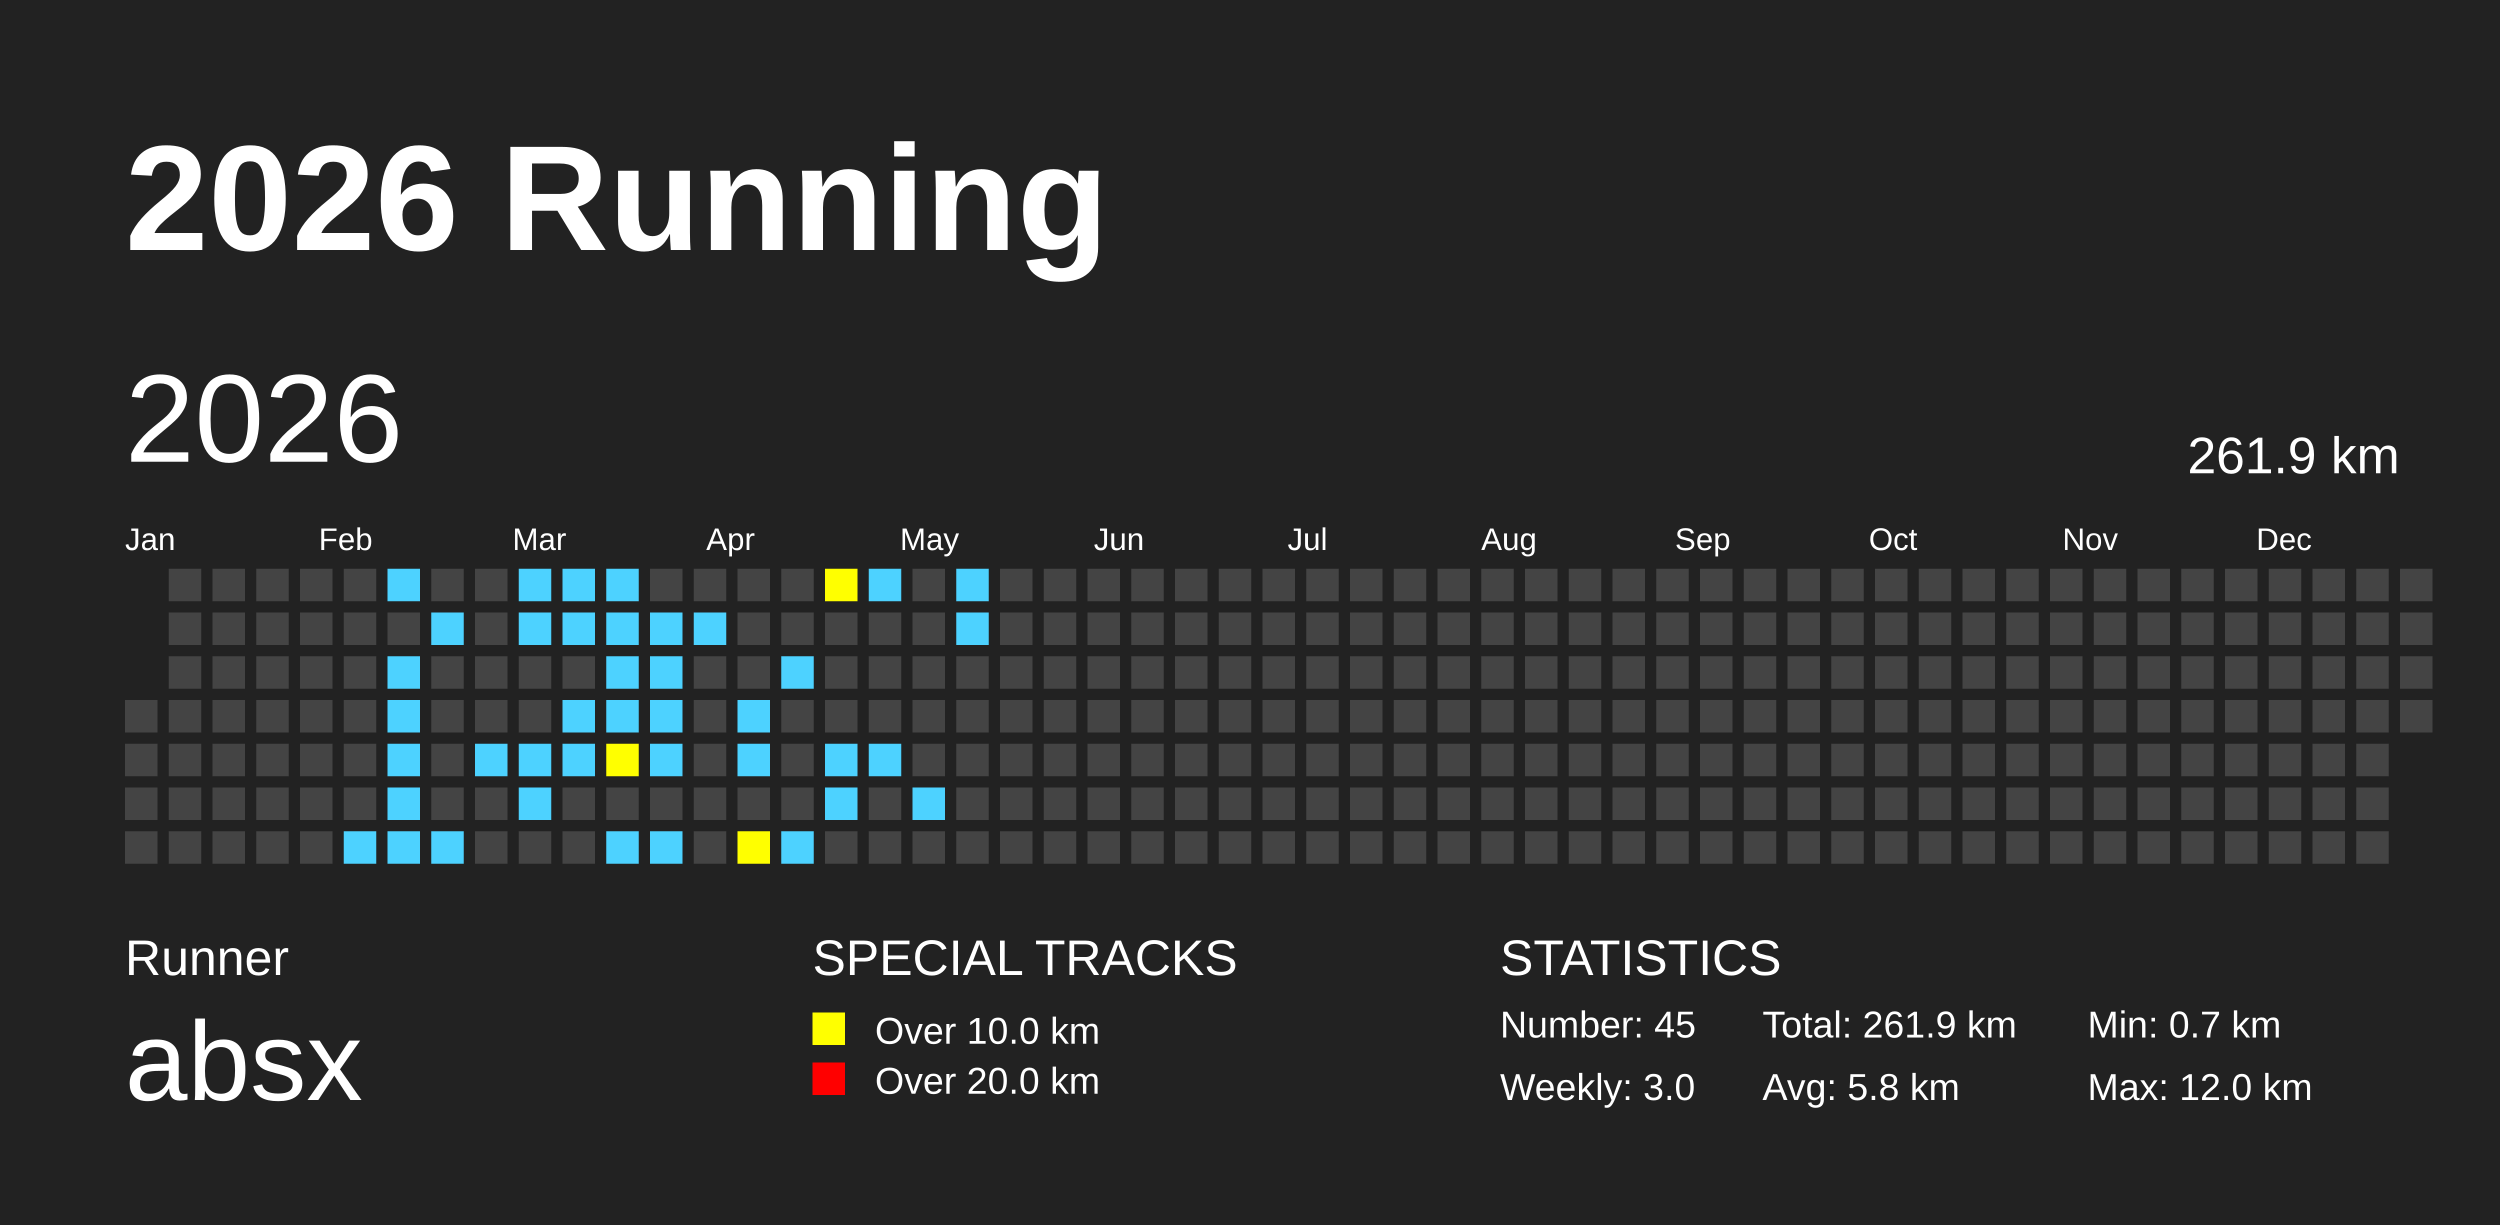
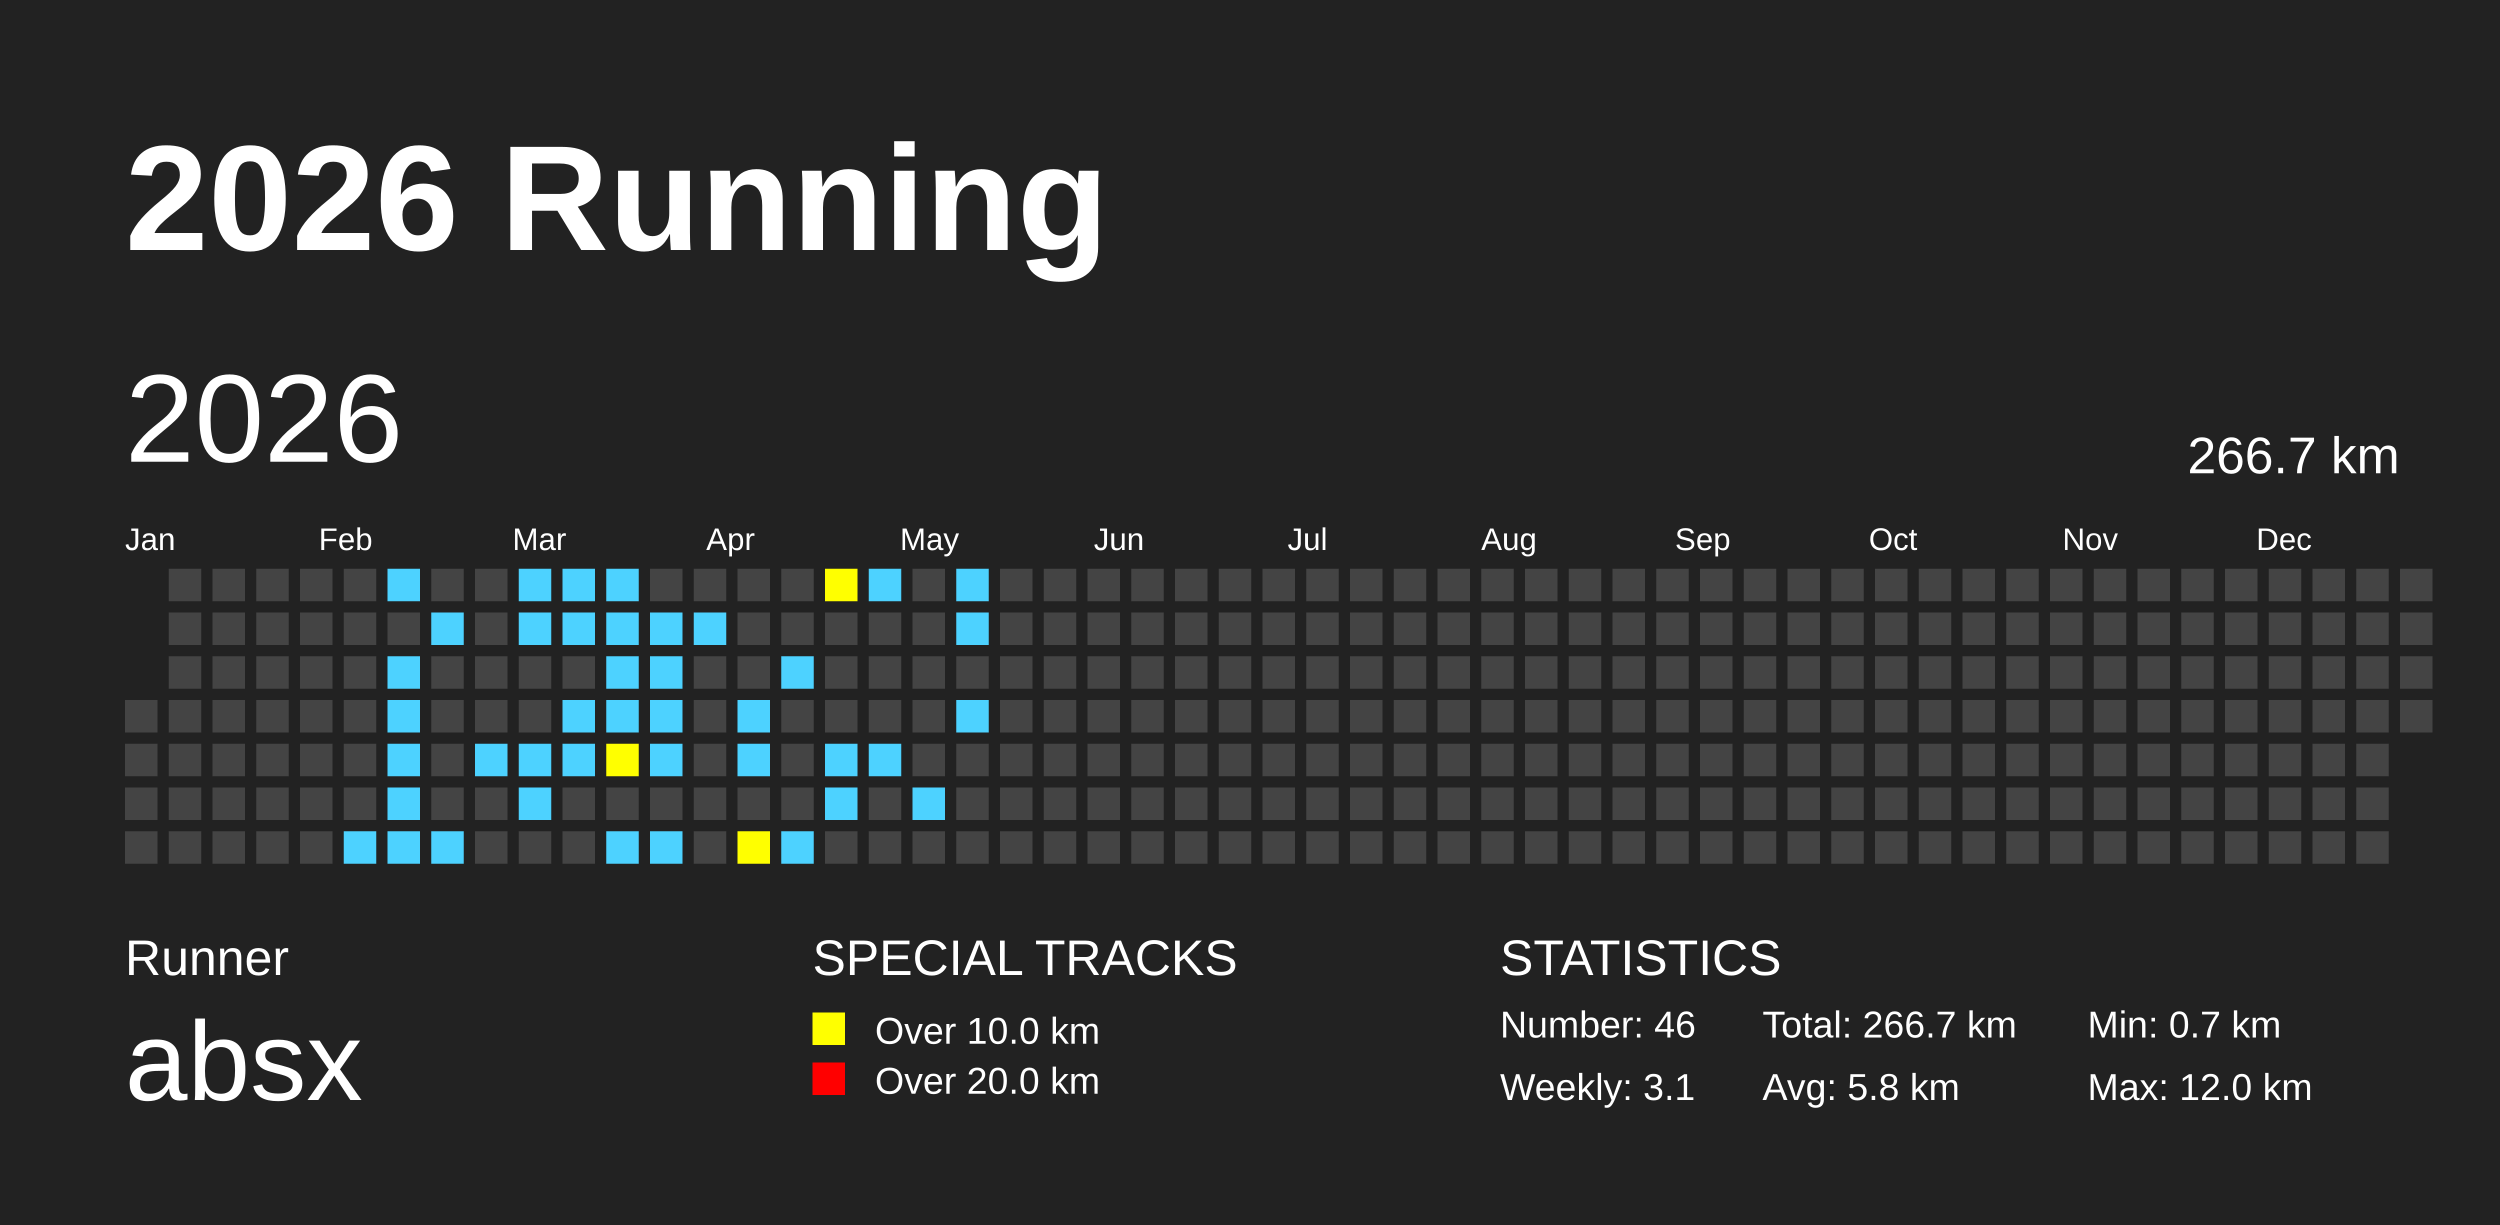
<svg xmlns="http://www.w3.org/2000/svg" baseProfile="full" height="98mm" version="1.1" viewBox="0,0,200,98" width="200mm">
  <defs />
  <rect fill="#222222" height="98" width="200" x="0" y="0" />
  <text fill="#FFFFFF" style="font-size:12px; font-family:Arial; font-weight:bold;" x="10" y="20">2026 Running</text>
  <text fill="#FFFFFF" style="font-size:4px; font-family:Arial" x="10" y="78">Runner</text>
  <text fill="#FFFFFF" style="font-size:9px; font-family:Arial" x="10" y="88">absx</text>
  <text fill="#FFFFFF" style="font-size:4px; font-family:Arial" x="65" y="78">SPECIAL TRACKS</text>
  <rect fill="yellow" height="2.6" width="2.6" x="65" y="81" />
  <text fill="#FFFFFF" style="font-size:3px; font-family:Arial" x="70" y="83.5">Over 10.0 km</text>
  <rect fill="red" height="2.6" width="2.6" x="65" y="85" />
  <text fill="#FFFFFF" style="font-size:3px; font-family:Arial" x="70" y="87.5">Over 20.0 km</text>
  <text fill="#FFFFFF" style="font-size:4px; font-family:Arial" x="120" y="78">STATISTICS</text>
-   <text fill="#FFFFFF" style="font-size:3px; font-family:Arial" x="120" y="83">Number: 45</text>
-   <text fill="#FFFFFF" style="font-size:3px; font-family:Arial" x="120" y="88">Weekly: 3.0</text>
-   <text fill="#FFFFFF" style="font-size:3px; font-family:Arial" x="141" y="83">Total: 261.9 km</text>
+   <text fill="#FFFFFF" style="font-size:3px; font-family:Arial" x="120" y="83">Number: 46</text>
+   <text fill="#FFFFFF" style="font-size:3px; font-family:Arial" x="120" y="88">Weekly: 3.1</text>
+   <text fill="#FFFFFF" style="font-size:3px; font-family:Arial" x="141" y="83">Total: 266.7 km</text>
  <text fill="#FFFFFF" style="font-size:3px; font-family:Arial" x="141" y="88">Avg: 5.8 km</text>
  <text fill="#FFFFFF" style="font-size:3px; font-family:Arial" x="167" y="83">Min: 0.7 km</text>
  <text fill="#FFFFFF" style="font-size:3px; font-family:Arial" x="167" y="88">Max: 12.0 km</text>
  <text dominant-baseline="hanging" fill="#FFFFFF" style="font-size:10.0px; font-family:Arial;" x="10" y="30">2026</text>
-   <text dominant-baseline="hanging" fill="#FFFFFF" style="font-size:4.125px; font-family:Arial;" x="175" y="35">261.9 km</text>
+   <text dominant-baseline="hanging" fill="#FFFFFF" style="font-size:4.125px; font-family:Arial;" x="175" y="35">266.7 km</text>
  <text fill="#FFFFFF" style="font-size:2.5px; font-family:Arial" x="10.0" y="44">Jan</text>
  <text fill="#FFFFFF" style="font-size:2.5px; font-family:Arial" x="25.5" y="44">Feb</text>
  <text fill="#FFFFFF" style="font-size:2.5px; font-family:Arial" x="41.0" y="44">Mar</text>
  <text fill="#FFFFFF" style="font-size:2.5px; font-family:Arial" x="56.5" y="44">Apr</text>
  <text fill="#FFFFFF" style="font-size:2.5px; font-family:Arial" x="72.0" y="44">May</text>
  <text fill="#FFFFFF" style="font-size:2.5px; font-family:Arial" x="87.5" y="44">Jun</text>
  <text fill="#FFFFFF" style="font-size:2.5px; font-family:Arial" x="103.0" y="44">Jul</text>
  <text fill="#FFFFFF" style="font-size:2.5px; font-family:Arial" x="118.5" y="44">Aug</text>
  <text fill="#FFFFFF" style="font-size:2.5px; font-family:Arial" x="134.0" y="44">Sep</text>
  <text fill="#FFFFFF" style="font-size:2.5px; font-family:Arial" x="149.5" y="44">Oct</text>
  <text fill="#FFFFFF" style="font-size:2.5px; font-family:Arial" x="165.0" y="44">Nov</text>
  <text fill="#FFFFFF" style="font-size:2.5px; font-family:Arial" x="180.5" y="44">Dec</text>
  <rect fill="#444444" height="2.6" width="2.6" x="10.0" y="56.0" />
  <rect fill="#444444" height="2.6" width="2.6" x="10.0" y="59.5" />
  <rect fill="#444444" height="2.6" width="2.6" x="10.0" y="63.0" />
  <rect fill="#444444" height="2.6" width="2.6" x="10.0" y="66.5" />
  <rect fill="#444444" height="2.6" width="2.6" x="13.5" y="45.5" />
  <rect fill="#444444" height="2.6" width="2.6" x="13.5" y="49.0" />
  <rect fill="#444444" height="2.6" width="2.6" x="13.5" y="52.5" />
  <rect fill="#444444" height="2.6" width="2.6" x="13.5" y="56.0" />
  <rect fill="#444444" height="2.6" width="2.6" x="13.5" y="59.5" />
  <rect fill="#444444" height="2.6" width="2.6" x="13.5" y="63.0" />
  <rect fill="#444444" height="2.6" width="2.6" x="13.5" y="66.5" />
  <rect fill="#444444" height="2.6" width="2.6" x="17.0" y="45.5" />
  <rect fill="#444444" height="2.6" width="2.6" x="17.0" y="49.0" />
  <rect fill="#444444" height="2.6" width="2.6" x="17.0" y="52.5" />
  <rect fill="#444444" height="2.6" width="2.6" x="17.0" y="56.0" />
  <rect fill="#444444" height="2.6" width="2.6" x="17.0" y="59.5" />
  <rect fill="#444444" height="2.6" width="2.6" x="17.0" y="63.0" />
  <rect fill="#444444" height="2.6" width="2.6" x="17.0" y="66.5" />
  <rect fill="#444444" height="2.6" width="2.6" x="20.5" y="45.5" />
  <rect fill="#444444" height="2.6" width="2.6" x="20.5" y="49.0" />
  <rect fill="#444444" height="2.6" width="2.6" x="20.5" y="52.5" />
  <rect fill="#444444" height="2.6" width="2.6" x="20.5" y="56.0" />
  <rect fill="#444444" height="2.6" width="2.6" x="20.5" y="59.5" />
  <rect fill="#444444" height="2.6" width="2.6" x="20.5" y="63.0" />
  <rect fill="#444444" height="2.6" width="2.6" x="20.5" y="66.5" />
  <rect fill="#444444" height="2.6" width="2.6" x="24.0" y="45.5" />
  <rect fill="#444444" height="2.6" width="2.6" x="24.0" y="49.0" />
  <rect fill="#444444" height="2.6" width="2.6" x="24.0" y="52.5" />
  <rect fill="#444444" height="2.6" width="2.6" x="24.0" y="56.0" />
  <rect fill="#444444" height="2.6" width="2.6" x="24.0" y="59.5" />
  <rect fill="#444444" height="2.6" width="2.6" x="24.0" y="63.0" />
  <rect fill="#444444" height="2.6" width="2.6" x="24.0" y="66.5" />
  <rect fill="#444444" height="2.6" width="2.6" x="27.5" y="45.5" />
  <rect fill="#444444" height="2.6" width="2.6" x="27.5" y="49.0" />
  <rect fill="#444444" height="2.6" width="2.6" x="27.5" y="52.5" />
  <rect fill="#444444" height="2.6" width="2.6" x="27.5" y="56.0" />
  <rect fill="#444444" height="2.6" width="2.6" x="27.5" y="59.5" />
  <rect fill="#444444" height="2.6" width="2.6" x="27.5" y="63.0" />
  <rect fill="#4DD2FF" height="2.6" width="2.6" x="27.5" y="66.5" />
  <rect fill="#4DD2FF" height="2.6" width="2.6" x="31.0" y="45.5" />
  <rect fill="#444444" height="2.6" width="2.6" x="31.0" y="49.0" />
  <rect fill="#4DD2FF" height="2.6" width="2.6" x="31.0" y="52.5" />
  <rect fill="#4DD2FF" height="2.6" width="2.6" x="31.0" y="56.0" />
  <rect fill="#4DD2FF" height="2.6" width="2.6" x="31.0" y="59.5" />
  <rect fill="#4DD2FF" height="2.6" width="2.6" x="31.0" y="63.0" />
  <rect fill="#4DD2FF" height="2.6" width="2.6" x="31.0" y="66.5" />
  <rect fill="#444444" height="2.6" width="2.6" x="34.5" y="45.5" />
  <rect fill="#4DD2FF" height="2.6" width="2.6" x="34.5" y="49.0" />
  <rect fill="#444444" height="2.6" width="2.6" x="34.5" y="52.5" />
  <rect fill="#444444" height="2.6" width="2.6" x="34.5" y="56.0" />
  <rect fill="#444444" height="2.6" width="2.6" x="34.5" y="59.5" />
  <rect fill="#444444" height="2.6" width="2.6" x="34.5" y="63.0" />
  <rect fill="#4DD2FF" height="2.6" width="2.6" x="34.5" y="66.5" />
  <rect fill="#444444" height="2.6" width="2.6" x="38.0" y="45.5" />
  <rect fill="#444444" height="2.6" width="2.6" x="38.0" y="49.0" />
  <rect fill="#444444" height="2.6" width="2.6" x="38.0" y="52.5" />
  <rect fill="#444444" height="2.6" width="2.6" x="38.0" y="56.0" />
  <rect fill="#4DD2FF" height="2.6" width="2.6" x="38.0" y="59.5" />
  <rect fill="#444444" height="2.6" width="2.6" x="38.0" y="63.0" />
  <rect fill="#444444" height="2.6" width="2.6" x="38.0" y="66.5" />
  <rect fill="#4DD2FF" height="2.6" width="2.6" x="41.5" y="45.5" />
  <rect fill="#4DD2FF" height="2.6" width="2.6" x="41.5" y="49.0" />
  <rect fill="#444444" height="2.6" width="2.6" x="41.5" y="52.5" />
  <rect fill="#444444" height="2.6" width="2.6" x="41.5" y="56.0" />
  <rect fill="#4DD2FF" height="2.6" width="2.6" x="41.5" y="59.5" />
  <rect fill="#4DD2FF" height="2.6" width="2.6" x="41.5" y="63.0" />
  <rect fill="#444444" height="2.6" width="2.6" x="41.5" y="66.5" />
  <rect fill="#4DD2FF" height="2.6" width="2.6" x="45.0" y="45.5" />
  <rect fill="#4DD2FF" height="2.6" width="2.6" x="45.0" y="49.0" />
  <rect fill="#444444" height="2.6" width="2.6" x="45.0" y="52.5" />
  <rect fill="#4DD2FF" height="2.6" width="2.6" x="45.0" y="56.0" />
  <rect fill="#4DD2FF" height="2.6" width="2.6" x="45.0" y="59.5" />
  <rect fill="#444444" height="2.6" width="2.6" x="45.0" y="63.0" />
  <rect fill="#444444" height="2.6" width="2.6" x="45.0" y="66.5" />
  <rect fill="#4DD2FF" height="2.6" width="2.6" x="48.5" y="45.5" />
  <rect fill="#4DD2FF" height="2.6" width="2.6" x="48.5" y="49.0" />
  <rect fill="#4DD2FF" height="2.6" width="2.6" x="48.5" y="52.5" />
  <rect fill="#4DD2FF" height="2.6" width="2.6" x="48.5" y="56.0" />
  <rect fill="yellow" height="2.6" width="2.6" x="48.5" y="59.5" />
  <rect fill="#444444" height="2.6" width="2.6" x="48.5" y="63.0" />
  <rect fill="#4DD2FF" height="2.6" width="2.6" x="48.5" y="66.5" />
  <rect fill="#444444" height="2.6" width="2.6" x="52.0" y="45.5" />
  <rect fill="#4DD2FF" height="2.6" width="2.6" x="52.0" y="49.0" />
  <rect fill="#4DD2FF" height="2.6" width="2.6" x="52.0" y="52.5" />
  <rect fill="#4DD2FF" height="2.6" width="2.6" x="52.0" y="56.0" />
  <rect fill="#4DD2FF" height="2.6" width="2.6" x="52.0" y="59.5" />
  <rect fill="#444444" height="2.6" width="2.6" x="52.0" y="63.0" />
  <rect fill="#4DD2FF" height="2.6" width="2.6" x="52.0" y="66.5" />
  <rect fill="#444444" height="2.6" width="2.6" x="55.5" y="45.5" />
  <rect fill="#4DD2FF" height="2.6" width="2.6" x="55.5" y="49.0" />
  <rect fill="#444444" height="2.6" width="2.6" x="55.5" y="52.5" />
  <rect fill="#444444" height="2.6" width="2.6" x="55.5" y="56.0" />
  <rect fill="#444444" height="2.6" width="2.6" x="55.5" y="59.5" />
  <rect fill="#444444" height="2.6" width="2.6" x="55.5" y="63.0" />
  <rect fill="#444444" height="2.6" width="2.6" x="55.5" y="66.5" />
  <rect fill="#444444" height="2.6" width="2.6" x="59.0" y="45.5" />
  <rect fill="#444444" height="2.6" width="2.6" x="59.0" y="49.0" />
  <rect fill="#444444" height="2.6" width="2.6" x="59.0" y="52.5" />
  <rect fill="#4DD2FF" height="2.6" width="2.6" x="59.0" y="56.0" />
  <rect fill="#4DD2FF" height="2.6" width="2.6" x="59.0" y="59.5" />
  <rect fill="#444444" height="2.6" width="2.6" x="59.0" y="63.0" />
  <rect fill="yellow" height="2.6" width="2.6" x="59.0" y="66.5" />
  <rect fill="#444444" height="2.6" width="2.6" x="62.5" y="45.5" />
  <rect fill="#444444" height="2.6" width="2.6" x="62.5" y="49.0" />
  <rect fill="#4DD2FF" height="2.6" width="2.6" x="62.5" y="52.5" />
  <rect fill="#444444" height="2.6" width="2.6" x="62.5" y="56.0" />
  <rect fill="#444444" height="2.6" width="2.6" x="62.5" y="59.5" />
  <rect fill="#444444" height="2.6" width="2.6" x="62.5" y="63.0" />
  <rect fill="#4DD2FF" height="2.6" width="2.6" x="62.5" y="66.5" />
  <rect fill="yellow" height="2.6" width="2.6" x="66.0" y="45.5" />
  <rect fill="#444444" height="2.6" width="2.6" x="66.0" y="49.0" />
  <rect fill="#444444" height="2.6" width="2.6" x="66.0" y="52.5" />
  <rect fill="#444444" height="2.6" width="2.6" x="66.0" y="56.0" />
  <rect fill="#4DD2FF" height="2.6" width="2.6" x="66.0" y="59.5" />
  <rect fill="#4DD2FF" height="2.6" width="2.6" x="66.0" y="63.0" />
  <rect fill="#444444" height="2.6" width="2.6" x="66.0" y="66.5" />
  <rect fill="#4DD2FF" height="2.6" width="2.6" x="69.5" y="45.5" />
  <rect fill="#444444" height="2.6" width="2.6" x="69.5" y="49.0" />
  <rect fill="#444444" height="2.6" width="2.6" x="69.5" y="52.5" />
  <rect fill="#444444" height="2.6" width="2.6" x="69.5" y="56.0" />
  <rect fill="#4DD2FF" height="2.6" width="2.6" x="69.5" y="59.5" />
  <rect fill="#444444" height="2.6" width="2.6" x="69.5" y="63.0" />
  <rect fill="#444444" height="2.6" width="2.6" x="69.5" y="66.5" />
  <rect fill="#444444" height="2.6" width="2.6" x="73.0" y="45.5" />
  <rect fill="#444444" height="2.6" width="2.6" x="73.0" y="49.0" />
  <rect fill="#444444" height="2.6" width="2.6" x="73.0" y="52.5" />
  <rect fill="#444444" height="2.6" width="2.6" x="73.0" y="56.0" />
  <rect fill="#444444" height="2.6" width="2.6" x="73.0" y="59.5" />
  <rect fill="#4DD2FF" height="2.6" width="2.6" x="73.0" y="63.0" />
  <rect fill="#444444" height="2.6" width="2.6" x="73.0" y="66.5" />
  <rect fill="#4DD2FF" height="2.6" width="2.6" x="76.5" y="45.5" />
  <rect fill="#4DD2FF" height="2.6" width="2.6" x="76.5" y="49.0" />
  <rect fill="#444444" height="2.6" width="2.6" x="76.5" y="52.5" />
-   <rect fill="#444444" height="2.6" width="2.6" x="76.5" y="56.0" />
+   <rect fill="#4DD2FF" height="2.6" width="2.6" x="76.5" y="56.0" />
  <rect fill="#444444" height="2.6" width="2.6" x="76.5" y="59.5" />
  <rect fill="#444444" height="2.6" width="2.6" x="76.5" y="63.0" />
  <rect fill="#444444" height="2.6" width="2.6" x="76.5" y="66.5" />
  <rect fill="#444444" height="2.6" width="2.6" x="80.0" y="45.5" />
  <rect fill="#444444" height="2.6" width="2.6" x="80.0" y="49.0" />
  <rect fill="#444444" height="2.6" width="2.6" x="80.0" y="52.5" />
  <rect fill="#444444" height="2.6" width="2.6" x="80.0" y="56.0" />
  <rect fill="#444444" height="2.6" width="2.6" x="80.0" y="59.5" />
  <rect fill="#444444" height="2.6" width="2.6" x="80.0" y="63.0" />
  <rect fill="#444444" height="2.6" width="2.6" x="80.0" y="66.5" />
  <rect fill="#444444" height="2.6" width="2.6" x="83.5" y="45.5" />
  <rect fill="#444444" height="2.6" width="2.6" x="83.5" y="49.0" />
  <rect fill="#444444" height="2.6" width="2.6" x="83.5" y="52.5" />
  <rect fill="#444444" height="2.6" width="2.6" x="83.5" y="56.0" />
  <rect fill="#444444" height="2.6" width="2.6" x="83.5" y="59.5" />
  <rect fill="#444444" height="2.6" width="2.6" x="83.5" y="63.0" />
  <rect fill="#444444" height="2.6" width="2.6" x="83.5" y="66.5" />
  <rect fill="#444444" height="2.6" width="2.6" x="87.0" y="45.5" />
  <rect fill="#444444" height="2.6" width="2.6" x="87.0" y="49.0" />
  <rect fill="#444444" height="2.6" width="2.6" x="87.0" y="52.5" />
  <rect fill="#444444" height="2.6" width="2.6" x="87.0" y="56.0" />
  <rect fill="#444444" height="2.6" width="2.6" x="87.0" y="59.5" />
  <rect fill="#444444" height="2.6" width="2.6" x="87.0" y="63.0" />
  <rect fill="#444444" height="2.6" width="2.6" x="87.0" y="66.5" />
  <rect fill="#444444" height="2.6" width="2.6" x="90.5" y="45.5" />
  <rect fill="#444444" height="2.6" width="2.6" x="90.5" y="49.0" />
  <rect fill="#444444" height="2.6" width="2.6" x="90.5" y="52.5" />
  <rect fill="#444444" height="2.6" width="2.6" x="90.5" y="56.0" />
  <rect fill="#444444" height="2.6" width="2.6" x="90.5" y="59.5" />
  <rect fill="#444444" height="2.6" width="2.6" x="90.5" y="63.0" />
  <rect fill="#444444" height="2.6" width="2.6" x="90.5" y="66.5" />
  <rect fill="#444444" height="2.6" width="2.6" x="94.0" y="45.5" />
  <rect fill="#444444" height="2.6" width="2.6" x="94.0" y="49.0" />
  <rect fill="#444444" height="2.6" width="2.6" x="94.0" y="52.5" />
  <rect fill="#444444" height="2.6" width="2.6" x="94.0" y="56.0" />
  <rect fill="#444444" height="2.6" width="2.6" x="94.0" y="59.5" />
  <rect fill="#444444" height="2.6" width="2.6" x="94.0" y="63.0" />
  <rect fill="#444444" height="2.6" width="2.6" x="94.0" y="66.5" />
  <rect fill="#444444" height="2.6" width="2.6" x="97.5" y="45.5" />
  <rect fill="#444444" height="2.6" width="2.6" x="97.5" y="49.0" />
  <rect fill="#444444" height="2.6" width="2.6" x="97.5" y="52.5" />
  <rect fill="#444444" height="2.6" width="2.6" x="97.5" y="56.0" />
  <rect fill="#444444" height="2.6" width="2.6" x="97.5" y="59.5" />
  <rect fill="#444444" height="2.6" width="2.6" x="97.5" y="63.0" />
  <rect fill="#444444" height="2.6" width="2.6" x="97.5" y="66.5" />
  <rect fill="#444444" height="2.6" width="2.6" x="101.0" y="45.5" />
  <rect fill="#444444" height="2.6" width="2.6" x="101.0" y="49.0" />
  <rect fill="#444444" height="2.6" width="2.6" x="101.0" y="52.5" />
  <rect fill="#444444" height="2.6" width="2.6" x="101.0" y="56.0" />
  <rect fill="#444444" height="2.6" width="2.6" x="101.0" y="59.5" />
  <rect fill="#444444" height="2.6" width="2.6" x="101.0" y="63.0" />
  <rect fill="#444444" height="2.6" width="2.6" x="101.0" y="66.5" />
  <rect fill="#444444" height="2.6" width="2.6" x="104.5" y="45.5" />
  <rect fill="#444444" height="2.6" width="2.6" x="104.5" y="49.0" />
  <rect fill="#444444" height="2.6" width="2.6" x="104.5" y="52.5" />
  <rect fill="#444444" height="2.6" width="2.6" x="104.5" y="56.0" />
  <rect fill="#444444" height="2.6" width="2.6" x="104.5" y="59.5" />
  <rect fill="#444444" height="2.6" width="2.6" x="104.5" y="63.0" />
  <rect fill="#444444" height="2.6" width="2.6" x="104.5" y="66.5" />
  <rect fill="#444444" height="2.6" width="2.6" x="108.0" y="45.5" />
  <rect fill="#444444" height="2.6" width="2.6" x="108.0" y="49.0" />
  <rect fill="#444444" height="2.6" width="2.6" x="108.0" y="52.5" />
  <rect fill="#444444" height="2.6" width="2.6" x="108.0" y="56.0" />
  <rect fill="#444444" height="2.6" width="2.6" x="108.0" y="59.5" />
  <rect fill="#444444" height="2.6" width="2.6" x="108.0" y="63.0" />
  <rect fill="#444444" height="2.6" width="2.6" x="108.0" y="66.5" />
  <rect fill="#444444" height="2.6" width="2.6" x="111.5" y="45.5" />
  <rect fill="#444444" height="2.6" width="2.6" x="111.5" y="49.0" />
  <rect fill="#444444" height="2.6" width="2.6" x="111.5" y="52.5" />
  <rect fill="#444444" height="2.6" width="2.6" x="111.5" y="56.0" />
  <rect fill="#444444" height="2.6" width="2.6" x="111.5" y="59.5" />
  <rect fill="#444444" height="2.6" width="2.6" x="111.5" y="63.0" />
  <rect fill="#444444" height="2.6" width="2.6" x="111.5" y="66.5" />
  <rect fill="#444444" height="2.6" width="2.6" x="115.0" y="45.5" />
  <rect fill="#444444" height="2.6" width="2.6" x="115.0" y="49.0" />
  <rect fill="#444444" height="2.6" width="2.6" x="115.0" y="52.5" />
  <rect fill="#444444" height="2.6" width="2.6" x="115.0" y="56.0" />
  <rect fill="#444444" height="2.6" width="2.6" x="115.0" y="59.5" />
  <rect fill="#444444" height="2.6" width="2.6" x="115.0" y="63.0" />
  <rect fill="#444444" height="2.6" width="2.6" x="115.0" y="66.5" />
  <rect fill="#444444" height="2.6" width="2.6" x="118.5" y="45.5" />
  <rect fill="#444444" height="2.6" width="2.6" x="118.5" y="49.0" />
  <rect fill="#444444" height="2.6" width="2.6" x="118.5" y="52.5" />
  <rect fill="#444444" height="2.6" width="2.6" x="118.5" y="56.0" />
  <rect fill="#444444" height="2.6" width="2.6" x="118.5" y="59.5" />
  <rect fill="#444444" height="2.6" width="2.6" x="118.5" y="63.0" />
  <rect fill="#444444" height="2.6" width="2.6" x="118.5" y="66.5" />
  <rect fill="#444444" height="2.6" width="2.6" x="122.0" y="45.5" />
  <rect fill="#444444" height="2.6" width="2.6" x="122.0" y="49.0" />
  <rect fill="#444444" height="2.6" width="2.6" x="122.0" y="52.5" />
  <rect fill="#444444" height="2.6" width="2.6" x="122.0" y="56.0" />
  <rect fill="#444444" height="2.6" width="2.6" x="122.0" y="59.5" />
  <rect fill="#444444" height="2.6" width="2.6" x="122.0" y="63.0" />
  <rect fill="#444444" height="2.6" width="2.6" x="122.0" y="66.5" />
  <rect fill="#444444" height="2.6" width="2.6" x="125.5" y="45.5" />
  <rect fill="#444444" height="2.6" width="2.6" x="125.5" y="49.0" />
  <rect fill="#444444" height="2.6" width="2.6" x="125.5" y="52.5" />
  <rect fill="#444444" height="2.6" width="2.6" x="125.5" y="56.0" />
  <rect fill="#444444" height="2.6" width="2.6" x="125.5" y="59.5" />
  <rect fill="#444444" height="2.6" width="2.6" x="125.5" y="63.0" />
  <rect fill="#444444" height="2.6" width="2.6" x="125.5" y="66.5" />
  <rect fill="#444444" height="2.6" width="2.6" x="129.0" y="45.5" />
  <rect fill="#444444" height="2.6" width="2.6" x="129.0" y="49.0" />
  <rect fill="#444444" height="2.6" width="2.6" x="129.0" y="52.5" />
  <rect fill="#444444" height="2.6" width="2.6" x="129.0" y="56.0" />
  <rect fill="#444444" height="2.6" width="2.6" x="129.0" y="59.5" />
  <rect fill="#444444" height="2.6" width="2.6" x="129.0" y="63.0" />
  <rect fill="#444444" height="2.6" width="2.6" x="129.0" y="66.5" />
  <rect fill="#444444" height="2.6" width="2.6" x="132.5" y="45.5" />
  <rect fill="#444444" height="2.6" width="2.6" x="132.5" y="49.0" />
  <rect fill="#444444" height="2.6" width="2.6" x="132.5" y="52.5" />
  <rect fill="#444444" height="2.6" width="2.6" x="132.5" y="56.0" />
  <rect fill="#444444" height="2.6" width="2.6" x="132.5" y="59.5" />
  <rect fill="#444444" height="2.6" width="2.6" x="132.5" y="63.0" />
  <rect fill="#444444" height="2.6" width="2.6" x="132.5" y="66.5" />
  <rect fill="#444444" height="2.6" width="2.6" x="136.0" y="45.5" />
  <rect fill="#444444" height="2.6" width="2.6" x="136.0" y="49.0" />
  <rect fill="#444444" height="2.6" width="2.6" x="136.0" y="52.5" />
  <rect fill="#444444" height="2.6" width="2.6" x="136.0" y="56.0" />
  <rect fill="#444444" height="2.6" width="2.6" x="136.0" y="59.5" />
  <rect fill="#444444" height="2.6" width="2.6" x="136.0" y="63.0" />
  <rect fill="#444444" height="2.6" width="2.6" x="136.0" y="66.5" />
  <rect fill="#444444" height="2.6" width="2.6" x="139.5" y="45.5" />
  <rect fill="#444444" height="2.6" width="2.6" x="139.5" y="49.0" />
  <rect fill="#444444" height="2.6" width="2.6" x="139.5" y="52.5" />
  <rect fill="#444444" height="2.6" width="2.6" x="139.5" y="56.0" />
  <rect fill="#444444" height="2.6" width="2.6" x="139.5" y="59.5" />
  <rect fill="#444444" height="2.6" width="2.6" x="139.5" y="63.0" />
  <rect fill="#444444" height="2.6" width="2.6" x="139.5" y="66.5" />
  <rect fill="#444444" height="2.6" width="2.6" x="143.0" y="45.5" />
  <rect fill="#444444" height="2.6" width="2.6" x="143.0" y="49.0" />
  <rect fill="#444444" height="2.6" width="2.6" x="143.0" y="52.5" />
  <rect fill="#444444" height="2.6" width="2.6" x="143.0" y="56.0" />
  <rect fill="#444444" height="2.6" width="2.6" x="143.0" y="59.5" />
  <rect fill="#444444" height="2.6" width="2.6" x="143.0" y="63.0" />
  <rect fill="#444444" height="2.6" width="2.6" x="143.0" y="66.5" />
  <rect fill="#444444" height="2.6" width="2.6" x="146.5" y="45.5" />
  <rect fill="#444444" height="2.6" width="2.6" x="146.5" y="49.0" />
  <rect fill="#444444" height="2.6" width="2.6" x="146.5" y="52.5" />
  <rect fill="#444444" height="2.6" width="2.6" x="146.5" y="56.0" />
  <rect fill="#444444" height="2.6" width="2.6" x="146.5" y="59.5" />
  <rect fill="#444444" height="2.6" width="2.6" x="146.5" y="63.0" />
  <rect fill="#444444" height="2.6" width="2.6" x="146.5" y="66.5" />
  <rect fill="#444444" height="2.6" width="2.6" x="150.0" y="45.5" />
  <rect fill="#444444" height="2.6" width="2.6" x="150.0" y="49.0" />
  <rect fill="#444444" height="2.6" width="2.6" x="150.0" y="52.5" />
  <rect fill="#444444" height="2.6" width="2.6" x="150.0" y="56.0" />
  <rect fill="#444444" height="2.6" width="2.6" x="150.0" y="59.5" />
  <rect fill="#444444" height="2.6" width="2.6" x="150.0" y="63.0" />
  <rect fill="#444444" height="2.6" width="2.6" x="150.0" y="66.5" />
  <rect fill="#444444" height="2.6" width="2.6" x="153.5" y="45.5" />
  <rect fill="#444444" height="2.6" width="2.6" x="153.5" y="49.0" />
  <rect fill="#444444" height="2.6" width="2.6" x="153.5" y="52.5" />
  <rect fill="#444444" height="2.6" width="2.6" x="153.5" y="56.0" />
  <rect fill="#444444" height="2.6" width="2.6" x="153.5" y="59.5" />
  <rect fill="#444444" height="2.6" width="2.6" x="153.5" y="63.0" />
  <rect fill="#444444" height="2.6" width="2.6" x="153.5" y="66.5" />
  <rect fill="#444444" height="2.6" width="2.6" x="157.0" y="45.5" />
  <rect fill="#444444" height="2.6" width="2.6" x="157.0" y="49.0" />
  <rect fill="#444444" height="2.6" width="2.6" x="157.0" y="52.5" />
  <rect fill="#444444" height="2.6" width="2.6" x="157.0" y="56.0" />
  <rect fill="#444444" height="2.6" width="2.6" x="157.0" y="59.5" />
  <rect fill="#444444" height="2.6" width="2.6" x="157.0" y="63.0" />
  <rect fill="#444444" height="2.6" width="2.6" x="157.0" y="66.5" />
  <rect fill="#444444" height="2.6" width="2.6" x="160.5" y="45.5" />
  <rect fill="#444444" height="2.6" width="2.6" x="160.5" y="49.0" />
  <rect fill="#444444" height="2.6" width="2.6" x="160.5" y="52.5" />
  <rect fill="#444444" height="2.6" width="2.6" x="160.5" y="56.0" />
  <rect fill="#444444" height="2.6" width="2.6" x="160.5" y="59.5" />
  <rect fill="#444444" height="2.6" width="2.6" x="160.5" y="63.0" />
  <rect fill="#444444" height="2.6" width="2.6" x="160.5" y="66.5" />
  <rect fill="#444444" height="2.6" width="2.6" x="164.0" y="45.5" />
  <rect fill="#444444" height="2.6" width="2.6" x="164.0" y="49.0" />
  <rect fill="#444444" height="2.6" width="2.6" x="164.0" y="52.5" />
  <rect fill="#444444" height="2.6" width="2.6" x="164.0" y="56.0" />
  <rect fill="#444444" height="2.6" width="2.6" x="164.0" y="59.5" />
  <rect fill="#444444" height="2.6" width="2.6" x="164.0" y="63.0" />
  <rect fill="#444444" height="2.6" width="2.6" x="164.0" y="66.5" />
  <rect fill="#444444" height="2.6" width="2.6" x="167.5" y="45.5" />
  <rect fill="#444444" height="2.6" width="2.6" x="167.5" y="49.0" />
  <rect fill="#444444" height="2.6" width="2.6" x="167.5" y="52.5" />
  <rect fill="#444444" height="2.6" width="2.6" x="167.5" y="56.0" />
  <rect fill="#444444" height="2.6" width="2.6" x="167.5" y="59.5" />
  <rect fill="#444444" height="2.6" width="2.6" x="167.5" y="63.0" />
  <rect fill="#444444" height="2.6" width="2.6" x="167.5" y="66.5" />
  <rect fill="#444444" height="2.6" width="2.6" x="171.0" y="45.5" />
  <rect fill="#444444" height="2.6" width="2.6" x="171.0" y="49.0" />
  <rect fill="#444444" height="2.6" width="2.6" x="171.0" y="52.5" />
  <rect fill="#444444" height="2.6" width="2.6" x="171.0" y="56.0" />
  <rect fill="#444444" height="2.6" width="2.6" x="171.0" y="59.5" />
  <rect fill="#444444" height="2.6" width="2.6" x="171.0" y="63.0" />
  <rect fill="#444444" height="2.6" width="2.6" x="171.0" y="66.5" />
  <rect fill="#444444" height="2.6" width="2.6" x="174.5" y="45.5" />
  <rect fill="#444444" height="2.6" width="2.6" x="174.5" y="49.0" />
  <rect fill="#444444" height="2.6" width="2.6" x="174.5" y="52.5" />
  <rect fill="#444444" height="2.6" width="2.6" x="174.5" y="56.0" />
  <rect fill="#444444" height="2.6" width="2.6" x="174.5" y="59.5" />
  <rect fill="#444444" height="2.6" width="2.6" x="174.5" y="63.0" />
  <rect fill="#444444" height="2.6" width="2.6" x="174.5" y="66.5" />
  <rect fill="#444444" height="2.6" width="2.6" x="178.0" y="45.5" />
  <rect fill="#444444" height="2.6" width="2.6" x="178.0" y="49.0" />
  <rect fill="#444444" height="2.6" width="2.6" x="178.0" y="52.5" />
  <rect fill="#444444" height="2.6" width="2.6" x="178.0" y="56.0" />
  <rect fill="#444444" height="2.6" width="2.6" x="178.0" y="59.5" />
  <rect fill="#444444" height="2.6" width="2.6" x="178.0" y="63.0" />
  <rect fill="#444444" height="2.6" width="2.6" x="178.0" y="66.5" />
  <rect fill="#444444" height="2.6" width="2.6" x="181.5" y="45.5" />
  <rect fill="#444444" height="2.6" width="2.6" x="181.5" y="49.0" />
  <rect fill="#444444" height="2.6" width="2.6" x="181.5" y="52.5" />
  <rect fill="#444444" height="2.6" width="2.6" x="181.5" y="56.0" />
  <rect fill="#444444" height="2.6" width="2.6" x="181.5" y="59.5" />
  <rect fill="#444444" height="2.6" width="2.6" x="181.5" y="63.0" />
  <rect fill="#444444" height="2.6" width="2.6" x="181.5" y="66.5" />
  <rect fill="#444444" height="2.6" width="2.6" x="185.0" y="45.5" />
  <rect fill="#444444" height="2.6" width="2.6" x="185.0" y="49.0" />
  <rect fill="#444444" height="2.6" width="2.6" x="185.0" y="52.5" />
  <rect fill="#444444" height="2.6" width="2.6" x="185.0" y="56.0" />
  <rect fill="#444444" height="2.6" width="2.6" x="185.0" y="59.5" />
  <rect fill="#444444" height="2.6" width="2.6" x="185.0" y="63.0" />
  <rect fill="#444444" height="2.6" width="2.6" x="185.0" y="66.5" />
  <rect fill="#444444" height="2.6" width="2.6" x="188.5" y="45.5" />
  <rect fill="#444444" height="2.6" width="2.6" x="188.5" y="49.0" />
  <rect fill="#444444" height="2.6" width="2.6" x="188.5" y="52.5" />
  <rect fill="#444444" height="2.6" width="2.6" x="188.5" y="56.0" />
  <rect fill="#444444" height="2.6" width="2.6" x="188.5" y="59.5" />
  <rect fill="#444444" height="2.6" width="2.6" x="188.5" y="63.0" />
  <rect fill="#444444" height="2.6" width="2.6" x="188.5" y="66.5" />
  <rect fill="#444444" height="2.6" width="2.6" x="192.0" y="45.5" />
  <rect fill="#444444" height="2.6" width="2.6" x="192.0" y="49.0" />
  <rect fill="#444444" height="2.6" width="2.6" x="192.0" y="52.5" />
  <rect fill="#444444" height="2.6" width="2.6" x="192.0" y="56.0" />
</svg>
